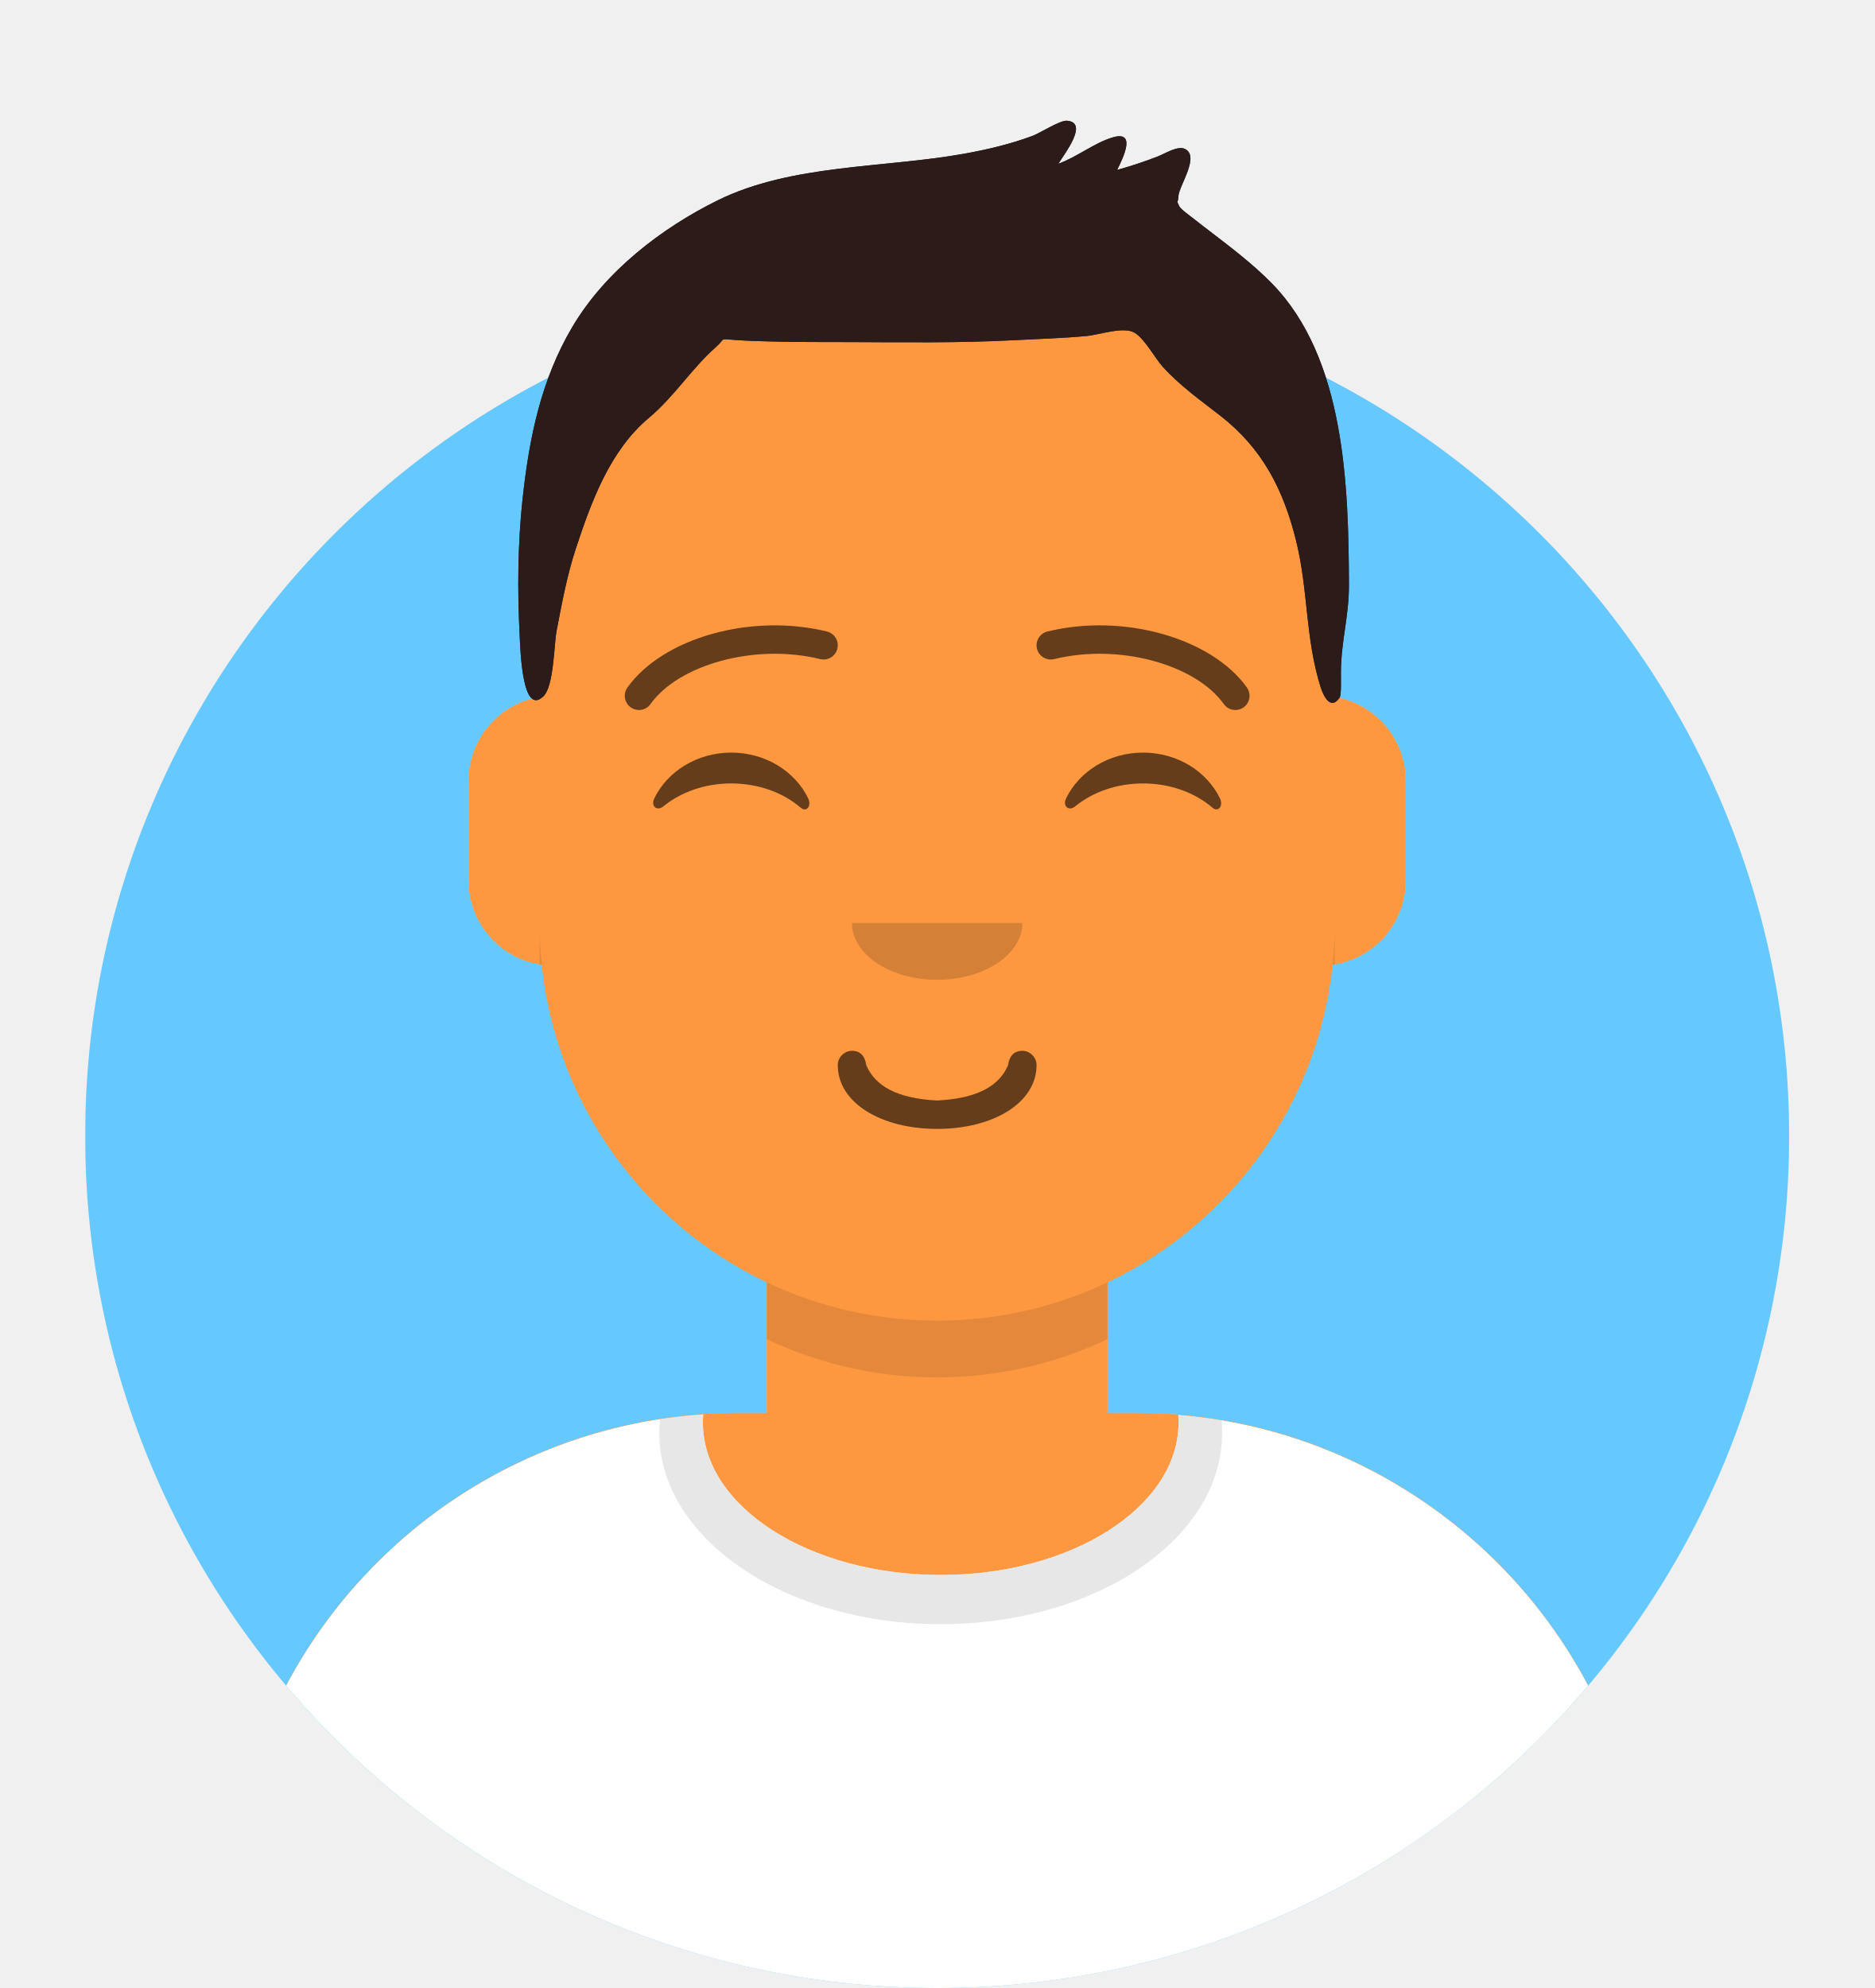
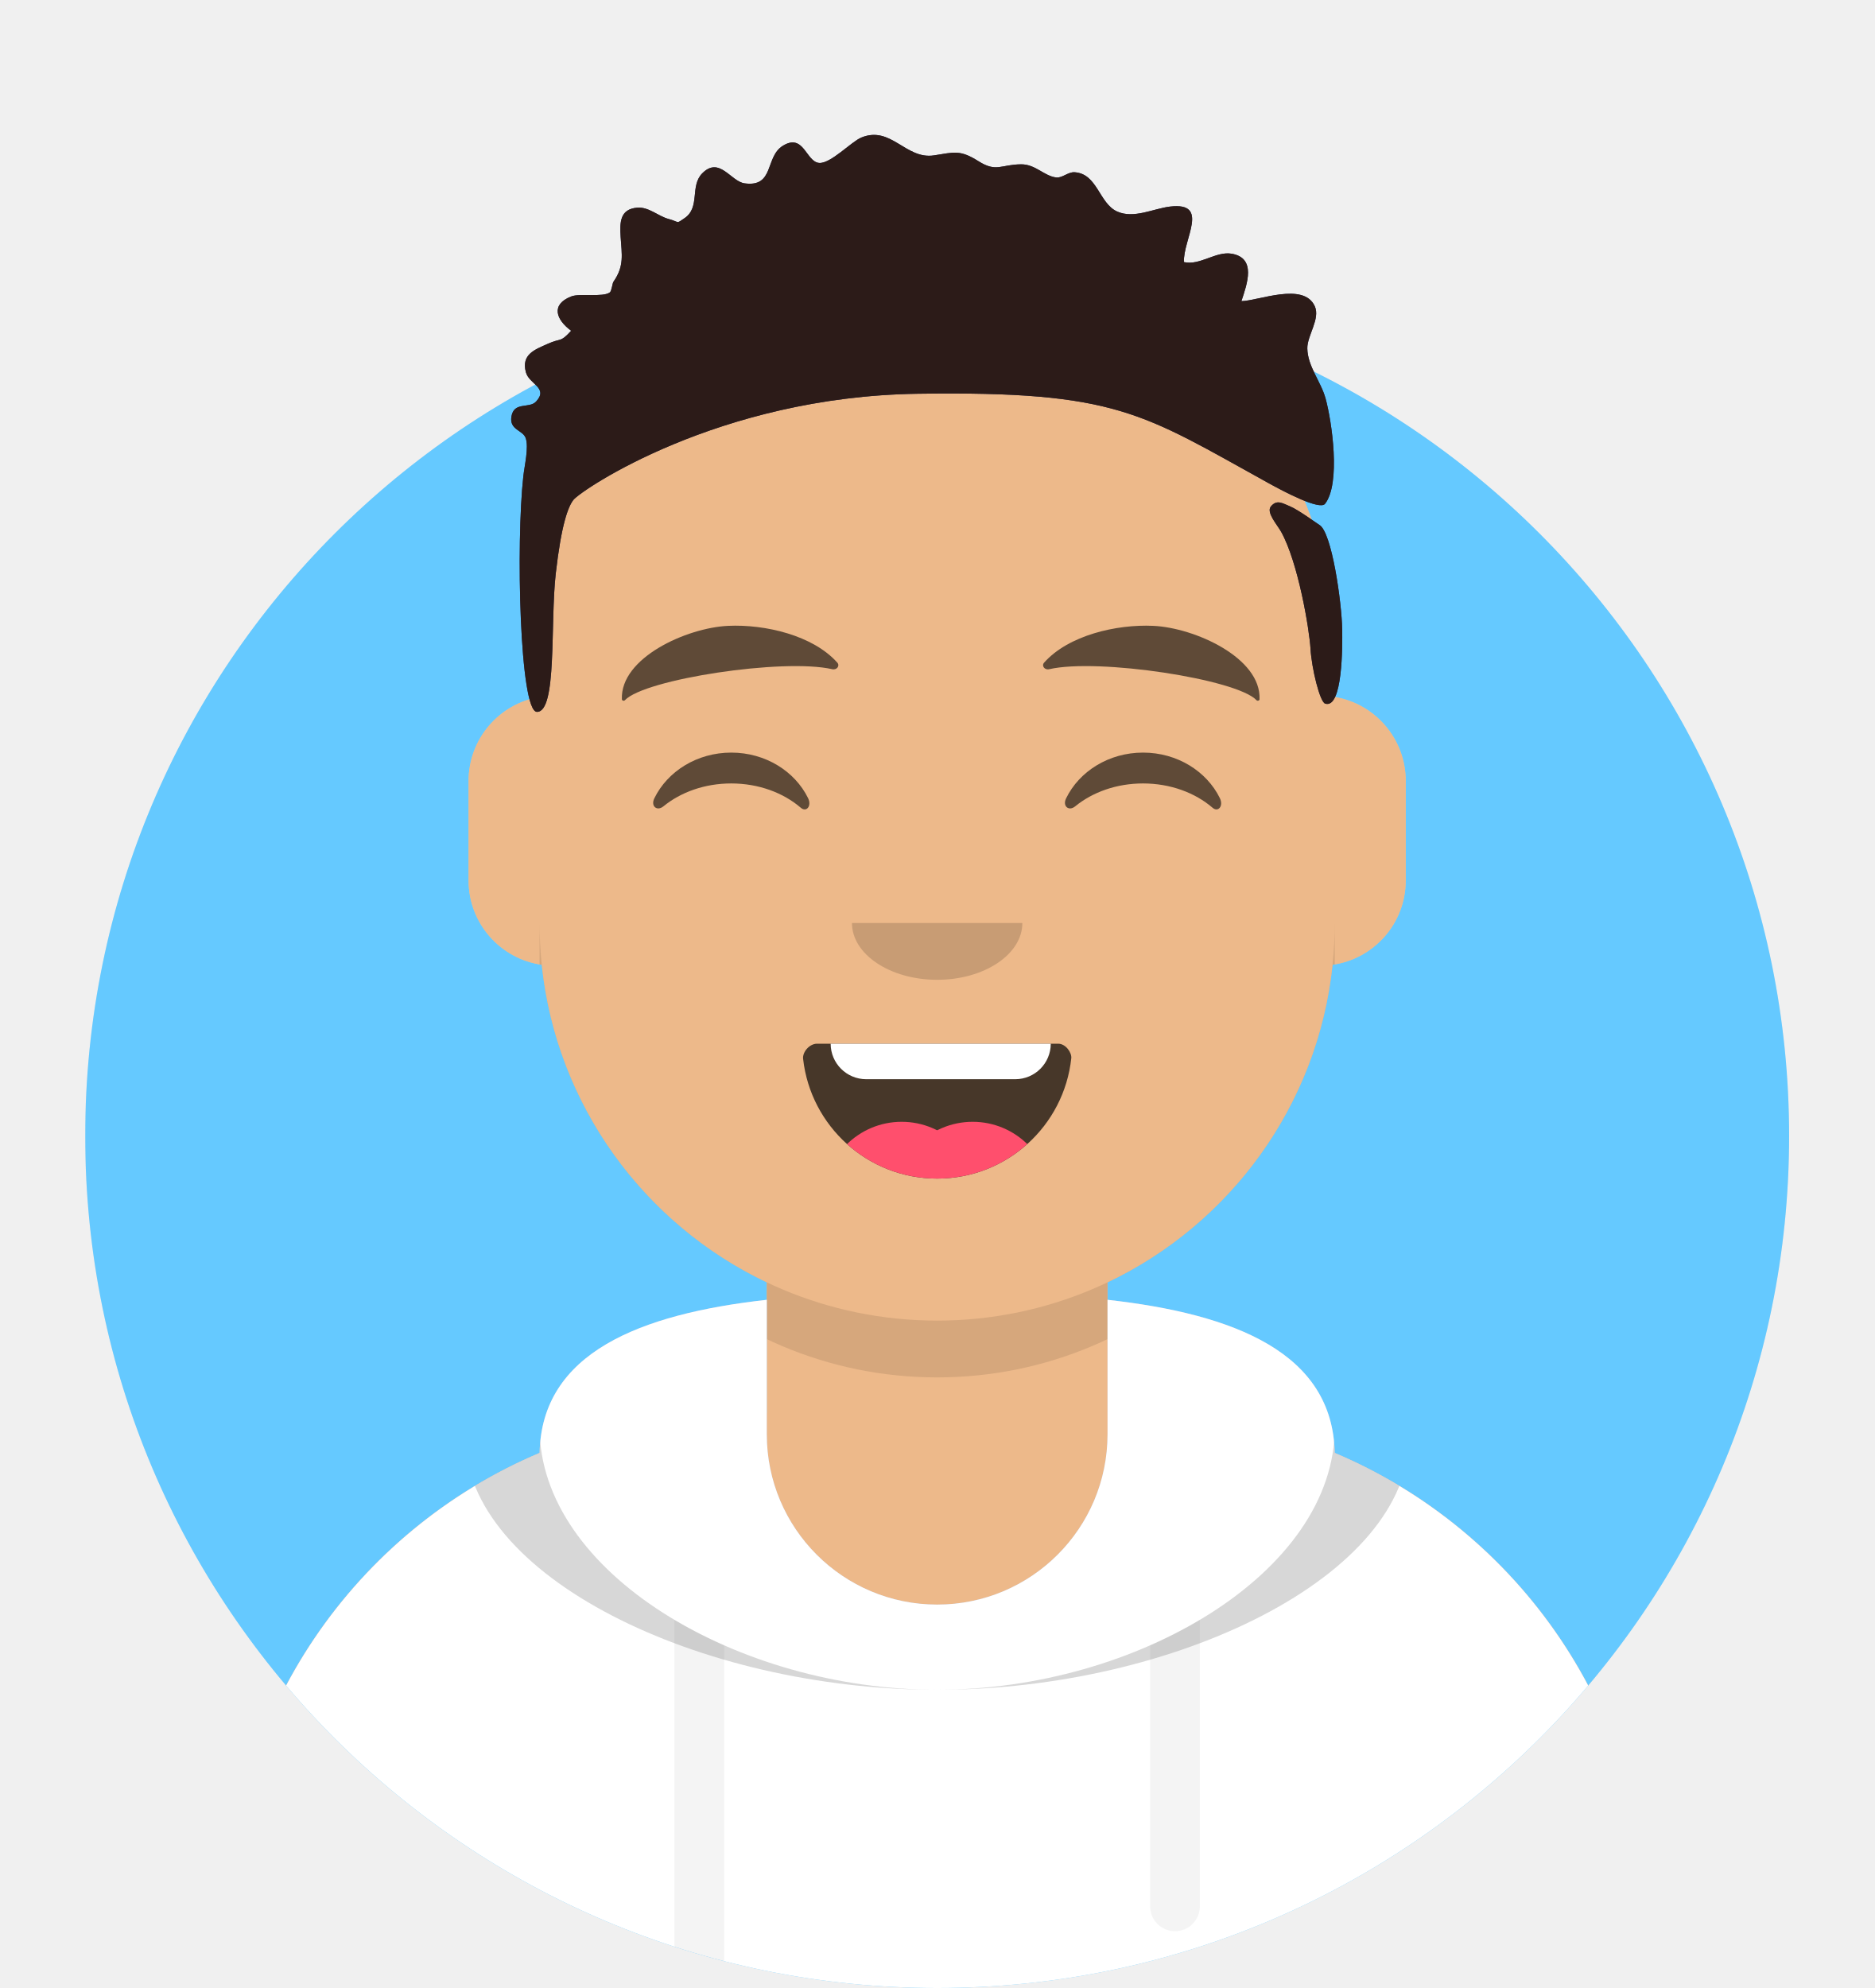
<svg xmlns="http://www.w3.org/2000/svg" xmlns:xlink="http://www.w3.org/1999/xlink" width="264px" height="280px" viewBox="0 0 264 280" version="1.1">
  <defs>
    <circle id="react-path-1" cx="120" cy="120" r="120" />
    <path d="M12,160 C12,226.274 65.726,280 132,280 C198.274,280 252,226.274 252,160 L264,160 L264,-1.42108547e-14 L-3.19744231e-14,-1.42108547e-14 L-3.19744231e-14,160 L12,160 Z" id="react-path-2" />
    <path d="M124,144.611 L124,163 L128,163 L128,163 C167.765,163 200,195.235 200,235 L200,244 L0,244 L0,235 C-4.86974701e-15,195.235 32.235,163 72,163 L72,163 L76,163 L76,144.611 C58.763,136.422 46.372,119.687 44.305,99.881 C38.48,99.058 34,94.052 34,88 L34,74 C34,68.054 38.325,63.118 44,62.166 L44,56 L44,56 C44,25.072 69.072,5.68137151e-15 100,0 L100,0 L100,0 C130.928,-5.68137151e-15 156,25.072 156,56 L156,62.166 C161.675,63.118 166,68.054 166,74 L166,88 C166,94.052 161.52,99.058 155.695,99.881 C153.628,119.687 141.237,136.422 124,144.611 Z" id="react-path-3" />
  </defs>
  <g id="Avataaar" stroke="none" stroke-width="1" fill="none" fill-rule="evenodd">
    <g transform="translate(-825, -1100)" id="Avataaar/Circle">
      <g transform="translate(825, 1100)">
        <g id="Circle" stroke-width="1" fill-rule="evenodd" transform="translate(12, 40)">
          <mask id="react-mask-4" fill="white">
            <use xlink:href="#react-path-1" />
          </mask>
          <use id="Circle-Background" fill="#E6E6E6" xlink:href="#react-path-1" />
          <g id="Color/Palette/Blue-01" mask="url(#react-mask-4)" fill="#65C9FF">
            <rect id="🖍Color" x="0" y="0" width="240" height="240" />
          </g>
        </g>
        <mask id="react-mask-5" fill="white">
          <use xlink:href="#react-path-2" />
        </mask>
        <g id="Mask" />
        <g id="Avataaar" stroke-width="1" fill-rule="evenodd" mask="url(#react-mask-5)">
          <g id="Body" transform="translate(32, 36)">
            <mask id="react-mask-6" fill="white">
              <use xlink:href="#react-path-3" />
            </mask>
            <use fill="#D0C6AC" xlink:href="#react-path-3" />
-             <g id="Skin/👶🏽-03-Brown" mask="url(#react-mask-6)" fill="#FD9841">
+             <g id="Skin/👶🏽-03-Brown" mask="url(#react-mask-6)" fill="#EDB98A">
              <g transform="translate(0, 0)" id="Color">
                <rect x="0" y="0" width="264" height="280" />
              </g>
            </g>
            <path d="M156,79 L156,102 C156,132.928 130.928,158 100,158 C69.072,158 44,132.928 44,102 L44,79 L44,94 C44,124.928 69.072,150 100,150 C130.928,150 156,124.928 156,94 L156,79 Z" id="Neck-Shadow" fill-opacity="0.1" fill="#000000" mask="url(#react-mask-6)" />
          </g>
-           <g id="Clothing/Shirt-Crew-Neck" transform="translate(0, 170)">
+           <g id="Clothing/Hoodie" transform="translate(0, 170)">
            <defs>
-               <path d="M165.96,29.295 C202.936,32.325 232,63.294 232,101.052 L232,110 L32,110 L32,101.052 C32,62.953 61.592,31.765 99.045,29.22 C99.015,29.593 99,29.969 99,30.348 C99,42.211 113.998,51.828 132.5,51.828 C151.002,51.828 166,42.211 166,30.348 C166,29.995 165.987,29.644 165.96,29.295 Z" id="react-path-1343" />
+               <path d="M108,13.071 C90.081,15.076 76.28,20.552 76.004,34.645 C50.146,45.568 32,71.165 32,100.999 L32,100.999 L32,110 L232,110 L232,100.999 C232,71.165 213.854,45.568 187.996,34.645 C187.72,20.552 173.919,15.076 156,13.071 L156,32 L156,32 C156,45.255 145.255,56 132,56 L132,56 C118.745,56 108,45.255 108,32 L108,13.071 Z" id="react-path-649" />
            </defs>
-             <mask id="react-mask-1344" fill="white">
-               <use xlink:href="#react-path-1343" />
+             <mask id="react-mask-650" fill="white">
+               <use xlink:href="#react-path-649" />
            </mask>
-             <use id="Clothes" fill="#E6E6E6" fill-rule="evenodd" xlink:href="#react-path-1343" />
-             <g id="Color/Palette/Gray-01" mask="url(#react-mask-1344)" fill-rule="evenodd" fill="#FFFFFF">
+             <use id="Hoodie" fill="#B7C1DB" fill-rule="evenodd" xlink:href="#react-path-649" />
+             <g id="Color/Palette/Gray-01" mask="url(#react-mask-650)" fill-rule="evenodd" fill="#FFFFFF">
              <rect id="🖍Color" x="0" y="0" width="264" height="110" />
            </g>
-             <g id="Shadowy" opacity="0.6" stroke-width="1" fill-rule="evenodd" mask="url(#react-mask-1344)" fill-opacity="0.16" fill="#000000">
-               <g transform="translate(92, 4)" id="Hola-👋🏼">
-                 <ellipse cx="40.5" cy="27.848" rx="39.635" ry="26.914" />
-               </g>
-             </g>
+             <path d="M102,61.739 L102,110 L95,110 L95,58.15 C97.204,59.46 99.547,60.661 102,61.739 Z M169,58.15 L169,98.5 C169,100.433 167.433,102 165.5,102 C163.567,102 162,100.433 162,98.5 L162,61.739 C164.453,60.661 166.796,59.46 169,58.15 Z" id="Straps" fill="#F4F4F4" fill-rule="evenodd" mask="url(#react-mask-650)" />
+             <path d="M90.96,12.724 C75.909,15.571 65.5,21.243 65.5,32.308 C65.5,52.02 98.538,68 132,68 C165.462,68 198.5,52.02 198.5,32.308 C198.5,21.243 188.091,15.571 173.04,12.724 C182.125,16.074 188,21.706 188,31.077 C188,51.469 160.179,68 132,68 C103.821,68 76,51.469 76,31.077 C76,21.706 81.875,16.074 90.96,12.724 Z" id="Shadow" fill-opacity="0.16" fill="#000000" fill-rule="evenodd" mask="url(#react-mask-650)" />
          </g>
          <g id="Face" transform="translate(76, 82)" fill="#000000">
-             <g id="Mouth/Twinkle" transform="translate(2, 52)" fill-opacity="0.6" fill-rule="nonzero" fill="#000000">
-               <path d="M40,16 C40,21.372 46.158,25 54,25 C61.842,25 68,21.372 68,16 C68,14.895 67.05,14 66,14 C64.707,14 64.13,14.905 64,16 C62.758,18.938 59.683,20.716 54,21 C48.317,20.716 45.242,18.938 44,16 C43.87,14.905 43.293,14 42,14 C40.95,14 40,14.895 40,16 Z" id="Mouth" />
+             <g id="Mouth/Smile" transform="translate(2, 52)">
+               <defs>
+                 <path d="M35.118,15.128 C36.176,24.62 44.226,32 54,32 C63.804,32 71.874,24.574 72.892,15.04 C72.974,14.273 72.117,13 71.043,13 C56.149,13 44.738,13 37.087,13 C36.007,13 35.012,14.178 35.118,15.128 Z" id="react-path-601" />
+               </defs>
+               <mask id="react-mask-602" fill="white">
+                 <use xlink:href="#react-path-601" />
+               </mask>
+               <use id="Mouth" fill-opacity="0.7" fill="#000000" fill-rule="evenodd" xlink:href="#react-path-601" />
+               <rect id="Teeth" fill="#FFFFFF" fill-rule="evenodd" mask="url(#react-mask-602)" x="39" y="2" width="31" height="16" rx="5" />
+               <g id="Tongue" stroke-width="1" fill-rule="evenodd" mask="url(#react-mask-602)" fill="#FF4F6D">
+                 <g transform="translate(38, 24)">
+                   <circle cx="11" cy="11" r="11" />
+                   <circle cx="21" cy="11" r="11" />
+                 </g>
+               </g>
            </g>
            <g id="Nose/Default" transform="translate(28, 40)" fill-opacity="0.16">
              <path d="M16,8 C16,12.418 21.373,16 28,16 L28,16 C34.627,16 40,12.418 40,8" id="Nose" />
            </g>
            <g id="Eyes/Happy-😁" transform="translate(0, 8)" fill-opacity="0.6">
              <path d="M16.16,22.447 C18.007,18.649 22.164,16 26.998,16 C31.814,16 35.959,18.63 37.815,22.407 C38.367,23.529 37.582,24.447 36.791,23.767 C34.34,21.66 30.859,20.344 26.998,20.344 C23.257,20.344 19.874,21.579 17.438,23.572 C16.547,24.3 15.62,23.558 16.16,22.447 Z" id="Squint" />
              <path d="M74.16,22.447 C76.007,18.649 80.164,16 84.998,16 C89.814,16 93.959,18.63 95.815,22.407 C96.367,23.529 95.582,24.447 94.791,23.767 C92.34,21.66 88.859,20.344 84.998,20.344 C81.257,20.344 77.874,21.579 75.438,23.572 C74.547,24.3 73.62,23.558 74.16,22.447 Z" id="Squint" />
            </g>
-             <g id="Eyebrow/Outline/Default" fill-opacity="0.6">
-               <g id="I-Browse" transform="translate(12, 6)">
-                 <path d="M3.63,11.159 C7.545,5.65 18.278,2.561 27.523,4.831 C28.596,5.095 29.679,4.439 29.942,3.366 C30.206,2.293 29.55,1.21 28.477,0.947 C17.74,-1.69 5.312,1.887 0.37,8.841 C-0.27,9.742 -0.059,10.99 0.841,11.63 C1.742,12.27 2.99,12.059 3.63,11.159 Z" id="Eyebrow" fill-rule="nonzero" />
-                 <path d="M61.63,11.159 C65.545,5.65 76.278,2.561 85.523,4.831 C86.596,5.095 87.679,4.439 87.942,3.366 C88.206,2.293 87.55,1.21 86.477,0.947 C75.74,-1.69 63.312,1.887 58.37,8.841 C57.73,9.742 57.941,10.99 58.841,11.63 C59.742,12.27 60.99,12.059 61.63,11.159 Z" id="Eyebrow" fill-rule="nonzero" transform="translate(73.00015, 6.039198) scale(-1, 1) translate(-73.00015, -6.039198) " />
-               </g>
+             <g id="Eyebrow/Natural/Default-Natural" fill-opacity="0.6">
+               <path d="M26.039,6.21 C20.278,6.983 11.293,12.005 12.044,17.818 C12.069,18.008 12.357,18.067 12.481,17.908 C14.967,14.72 34.193,10.037 41.194,11.015 C41.835,11.104 42.258,10.443 41.821,10.03 C38.077,6.495 31.2,5.512 26.039,6.21" id="Eyebrow" transform="translate(27, 12) rotate(5) translate(-27, -12) " />
+               <path d="M85.039,6.21 C79.278,6.983 70.293,12.005 71.044,17.818 C71.069,18.008 71.357,18.067 71.481,17.908 C73.967,14.72 93.193,10.037 100.194,11.015 C100.835,11.104 101.258,10.443 100.821,10.03 C97.077,6.495 90.2,5.512 85.039,6.21" id="Eyebrow" transform="translate(86, 12) scale(-1, 1) rotate(5) translate(-86, -12) " />
            </g>
          </g>
          <g id="Top" stroke-width="1" fill-rule="evenodd">
            <defs>
-               <rect id="react-path-1591" x="0" y="0" width="264" height="280" />
-               <path d="M180.15,39.92 C177.39,37.1 174.186,34.707 171.069,32.307 C170.382,31.777 169.683,31.261 169.011,30.712 C168.858,30.587 167.292,29.466 167.105,29.053 C166.654,28.06 166.915,28.833 166.977,27.649 C167.056,26.151 170.111,21.919 167.831,20.949 C166.828,20.522 165.04,21.658 164.078,22.033 C162.196,22.767 160.292,23.393 158.347,23.933 C159.279,22.076 161.055,18.359 157.716,19.354 C155.114,20.129 152.69,22.122 150.076,23.059 C150.941,21.642 154.4,17.248 151.274,17.002 C150.302,16.926 147.471,18.75 146.424,19.14 C143.287,20.305 140.083,21.059 136.79,21.653 C125.592,23.671 112.497,23.095 102.137,28.193 C94.149,32.124 86.263,38.222 81.648,45.988 C77.201,53.473 75.538,61.664 74.607,70.241 C73.924,76.536 73.868,83.043 74.188,89.36 C74.292,91.43 74.525,100.971 77.532,98.081 C79.03,96.642 79.019,90.828 79.396,88.86 C80.147,84.945 80.87,81.013 82.122,77.223 C84.328,70.544 86.931,63.43 92.427,58.83 C95.954,55.878 98.431,51.889 101.806,48.911 C103.322,47.574 102.165,47.713 104.603,47.889 C106.241,48.006 107.885,48.051 109.526,48.094 C113.322,48.193 117.124,48.168 120.921,48.181 C128.568,48.209 136.179,48.317 143.819,47.916 C147.214,47.739 150.618,47.642 154.004,47.328 C155.895,47.153 159.251,45.941 160.808,46.867 C162.233,47.714 163.713,50.482 164.736,51.615 C167.154,54.294 170.036,56.339 172.862,58.535 C178.757,63.115 181.732,68.867 183.523,76.023 C185.306,83.153 184.806,89.768 187.013,96.785 C187.402,98.018 188.429,100.145 189.695,98.239 C189.93,97.885 189.87,95.939 189.87,94.819 C189.87,90.3 191.014,86.908 191,82.359 C190.944,68.527 190.496,50.491 180.15,39.92 Z" id="react-path-1590" />
-               <filter x="-0.8%" y="-2.0%" width="101.5%" height="108.0%" filterUnits="objectBoundingBox" id="react-filter-1587">
-                 <feOffset dx="0" dy="2" in="SourceAlpha" result="shadowOffsetOuter1" />
-                 <feColorMatrix values="0 0 0 0 0   0 0 0 0 0   0 0 0 0 0  0 0 0 0.16 0" type="matrix" in="shadowOffsetOuter1" result="shadowMatrixOuter1" />
-                 <feMerge>
-                   <feMergeNode in="shadowMatrixOuter1" />
-                   <feMergeNode in="SourceGraphic" />
-                 </feMerge>
-               </filter>
+               <rect id="react-path-975" x="0" y="0" width="264" height="280" />
+               <path d="M65.18,77.737 C67.363,76.105 80.407,75.479 82.758,74.089 C83.492,73.655 84.061,73.216 84.5,72.78 C84.939,73.216 85.509,73.655 86.242,74.089 C88.593,75.479 101.637,76.105 103.82,77.737 C106.03,79.391 107.644,83.185 107.467,86.151 C107.255,89.71 103.361,98.203 93.672,99.181 C91.558,96.828 88.237,95.31 84.5,95.31 C80.763,95.31 77.442,96.828 75.328,99.181 C65.639,98.203 61.745,89.71 61.533,86.151 C61.357,83.185 62.97,79.391 65.18,77.737 M103.142,94.906 C103.143,94.906 103.145,94.905 103.146,94.905 C103.144,94.905 103.143,94.906 103.142,94.906 M65.845,94.901 C65.849,94.903 65.857,94.906 65.862,94.908 C65.857,94.906 65.851,94.903 65.845,94.901 M144.863,55.985 C144.474,50.03 143.278,44.152 142.234,38.286 C141.953,36.707 140.424,26 139.735,26 C139.502,35.109 138.702,44.08 137.67,53.139 C137.361,55.848 137.038,58.556 136.825,61.274 C136.654,63.47 136.96,66.122 136.428,68.246 C135.749,70.952 132.348,73.478 129.703,74.411 C123.103,76.737 117.598,67.108 111.961,64.291 C104.643,60.635 92.064,59.764 84.582,64.53 C76.936,59.764 64.357,60.635 57.039,64.291 C51.402,67.108 45.897,76.737 39.297,74.411 C36.652,73.478 33.25,70.952 32.572,68.246 C32.04,66.122 32.346,63.47 32.175,61.274 C31.962,58.556 31.639,55.848 31.33,53.139 C30.298,44.08 29.497,35.109 29.265,26 C28.576,26 27.047,36.707 26.766,38.286 C25.722,44.152 24.526,50.03 24.138,55.985 C23.739,62.105 24.215,68.167 25.47,74.163 C26.069,77.028 26.769,79.876 27.519,82.704 C28.353,85.847 27.199,91.966 27.572,95.192 C28.279,101.296 31.154,113.2 34.383,118.451 C35.944,120.989 37.773,122.574 39.816,124.619 C41.783,126.588 42.604,129.64 44.726,131.737 C48.682,135.645 54.446,137.971 60.366,138.543 C65.677,143.05 74.506,146 84.5,146 C94.495,146 103.323,143.05 108.635,138.543 C114.554,137.971 120.318,135.645 124.274,131.737 C126.396,129.64 127.217,126.588 129.184,124.619 C131.226,122.574 133.056,120.989 134.617,118.451 C137.846,113.2 140.721,101.296 141.428,95.192 C141.801,91.966 140.647,85.847 141.481,82.704 C142.232,79.876 142.931,77.028 143.531,74.163 C144.785,68.167 145.261,62.105 144.863,55.985 Z" id="react-path-976" />
+               <path d="M185.832,73.929 C187.589,74.917 188.98,84.828 189.048,88.618 C189.09,90.956 189.127,99.874 186.654,99.103 C185.901,98.868 184.752,94.147 184.588,91.384 C184.425,88.621 182.855,79.22 180.447,74.895 C179.896,73.906 178.321,72.171 179.002,71.335 C179.846,70.298 180.666,70.9 181.697,71.315 C182.812,71.764 185.634,73.818 185.832,73.929 Z M186.637,70.957 C185.891,71.919 180.796,69.218 178.671,68.044 C160.826,58.184 157.362,55.049 129.246,55.458 C101.13,55.867 81.867,69.04 80.784,70.387 C80.03,71.325 79.068,73.828 78.276,80.801 C77.485,87.773 78.495,100.278 75.63,100.263 C73.192,100.25 72.661,76.477 73.714,67.046 C73.875,65.598 74.498,63.008 74.047,61.706 C73.653,60.568 71.725,60.571 72.033,58.675 C72.383,56.517 74.558,57.589 75.506,56.557 C77.301,54.603 74.532,54.14 74.073,52.431 C73.391,49.889 75.363,49.234 77.14,48.431 C79.106,47.544 78.85,48.323 80.446,46.585 C78.315,45.022 77.544,42.894 80.462,41.752 C81.702,41.267 84.927,41.909 85.898,41.18 C86.151,40.99 86.251,39.901 86.407,39.678 C87.958,37.459 87.576,35.853 87.418,33.362 C87.289,31.324 87.306,29.453 89.747,29.25 C91.375,29.114 92.699,30.444 94.158,30.836 C95.777,31.271 95.169,31.588 96.437,30.715 C98.663,29.182 97.148,26.194 98.913,24.412 C101.336,21.966 102.924,25.551 104.869,25.822 C109.091,26.41 107.736,22.122 110.236,20.55 C113.224,18.674 113.513,22.801 115.379,22.948 C116.996,23.075 119.908,19.955 121.317,19.373 C125.5,17.647 127.572,22.504 131.554,21.884 C134.443,21.435 135.223,21.068 137.831,22.712 C140.362,24.307 140.963,23.166 143.829,23.144 C145.854,23.128 147.094,24.82 148.788,24.997 C149.632,25.085 150.441,24.205 151.348,24.26 C154.585,24.457 154.79,28.643 157.362,29.796 C159.712,30.849 162.474,29.369 164.807,29.095 C170.497,28.428 166.6,33.743 166.761,36.915 C168.994,37.436 171.262,35.351 173.485,35.735 C176.987,36.339 175.665,39.968 174.853,42.414 C177.28,42.371 183.613,39.678 185.185,43.122 C185.995,44.898 184.107,47.269 184.138,49.074 C184.181,51.616 186.049,53.719 186.709,56.124 C187.601,59.371 188.872,68.074 186.637,70.957 Z" id="react-path-977" />
            </defs>
-             <mask id="react-mask-1589" fill="white">
-               <use xlink:href="#react-path-1591" />
+             <mask id="react-mask-974" fill="white">
+               <use xlink:href="#react-path-975" />
            </mask>
            <g id="Mask" />
-             <g id="Top/Short-Hair/Short-Flat" mask="url(#react-mask-1589)">
+             <g id="Top/Short-Hair/Dreads-01" mask="url(#react-mask-974)">
              <g transform="translate(-1, 0)">
-                 <mask id="react-mask-1588" fill="white">
-                   <use xlink:href="#react-path-1590" />
-                 </mask>
-                 <use id="Short-Hair" stroke="none" fill="#1F3140" fill-rule="evenodd" xlink:href="#react-path-1590" />
-                 <g id="Skin/👶🏽-03-Brown" mask="url(#react-mask-1588)" fill="#2C1B18">
-                   <g transform="translate(0, 0) " id="Color">
-                     <rect x="0" y="0" width="264" height="280" />
+                 <g id="Hair" stroke-width="1" fill-rule="evenodd" transform="translate(1, 0)">
+                   <mask id="react-mask-973" fill="white">
+                     <use xlink:href="#react-path-977" />
+                   </mask>
+                   <use id="Dreads-With-Cut" fill="#2E3257" xlink:href="#react-path-977" />
+                   <g id="Skin/👶🏽-03-Brown" mask="url(#react-mask-973)" fill="#2C1B18">
+                     <g transform="translate(0, 0) " id="Color">
+                       <rect x="0" y="0" width="264" height="280" />
+                     </g>
                  </g>
                </g>
              </g>
            </g>
          </g>
        </g>
      </g>
    </g>
  </g>
</svg>
